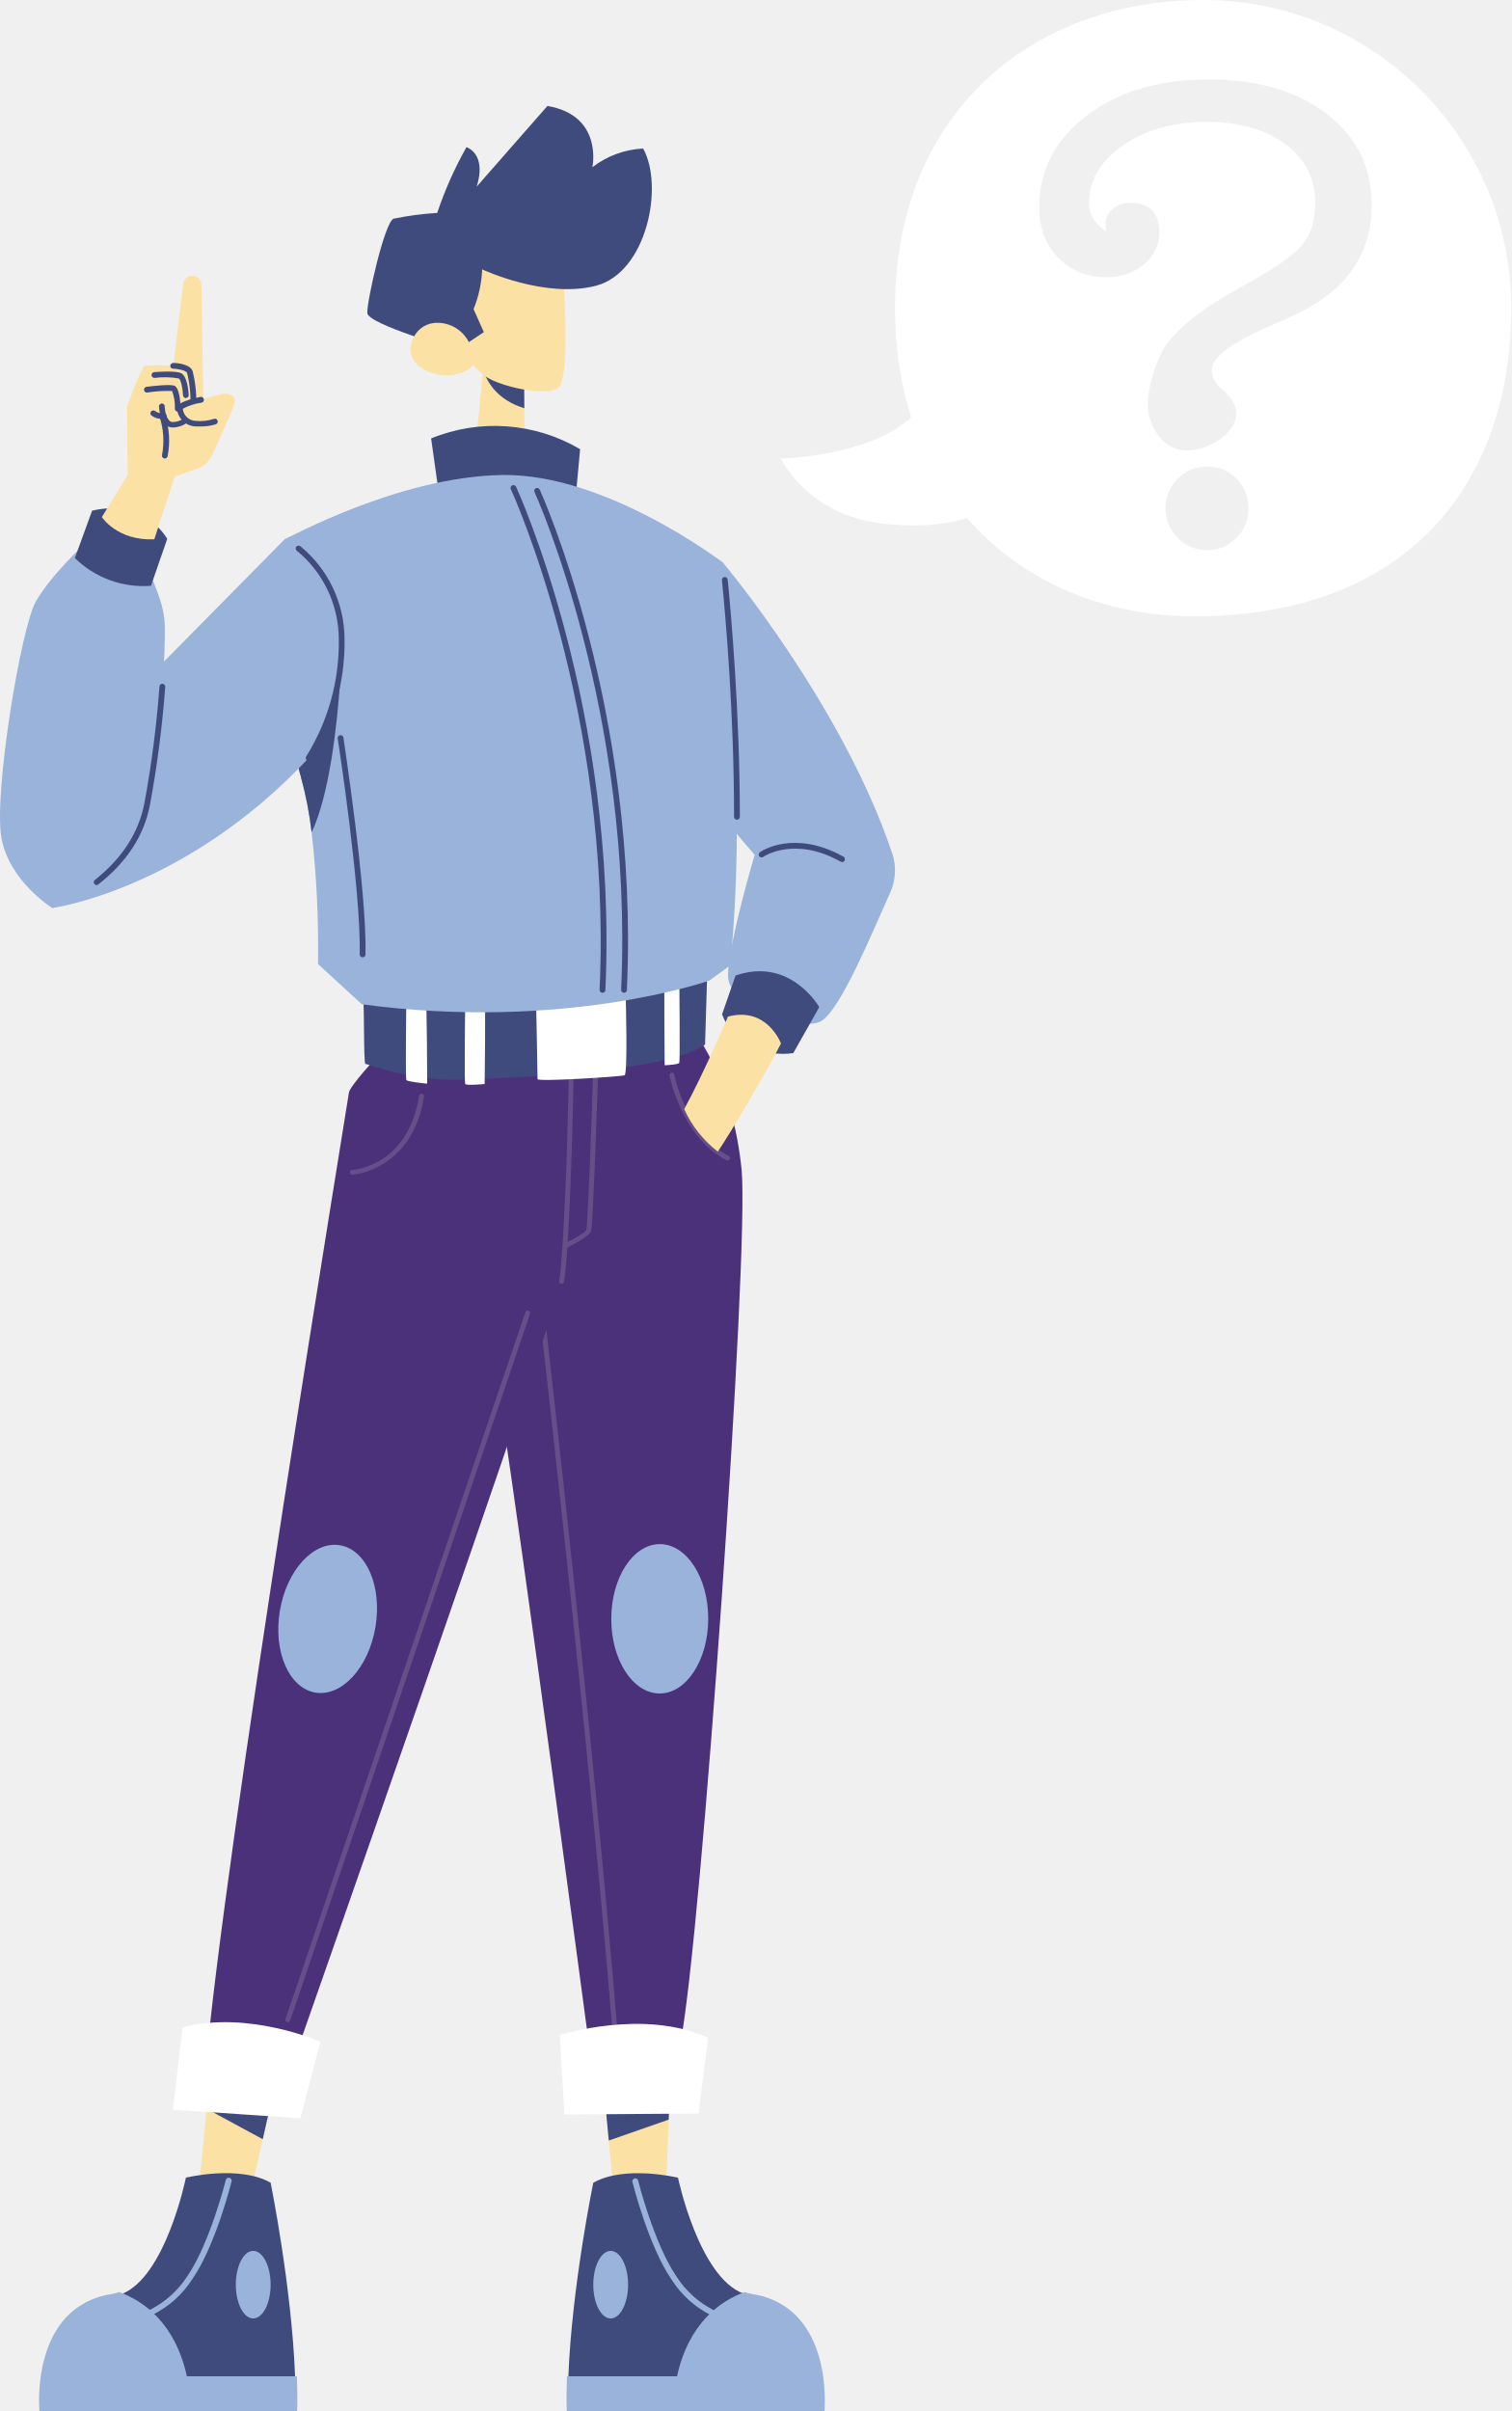
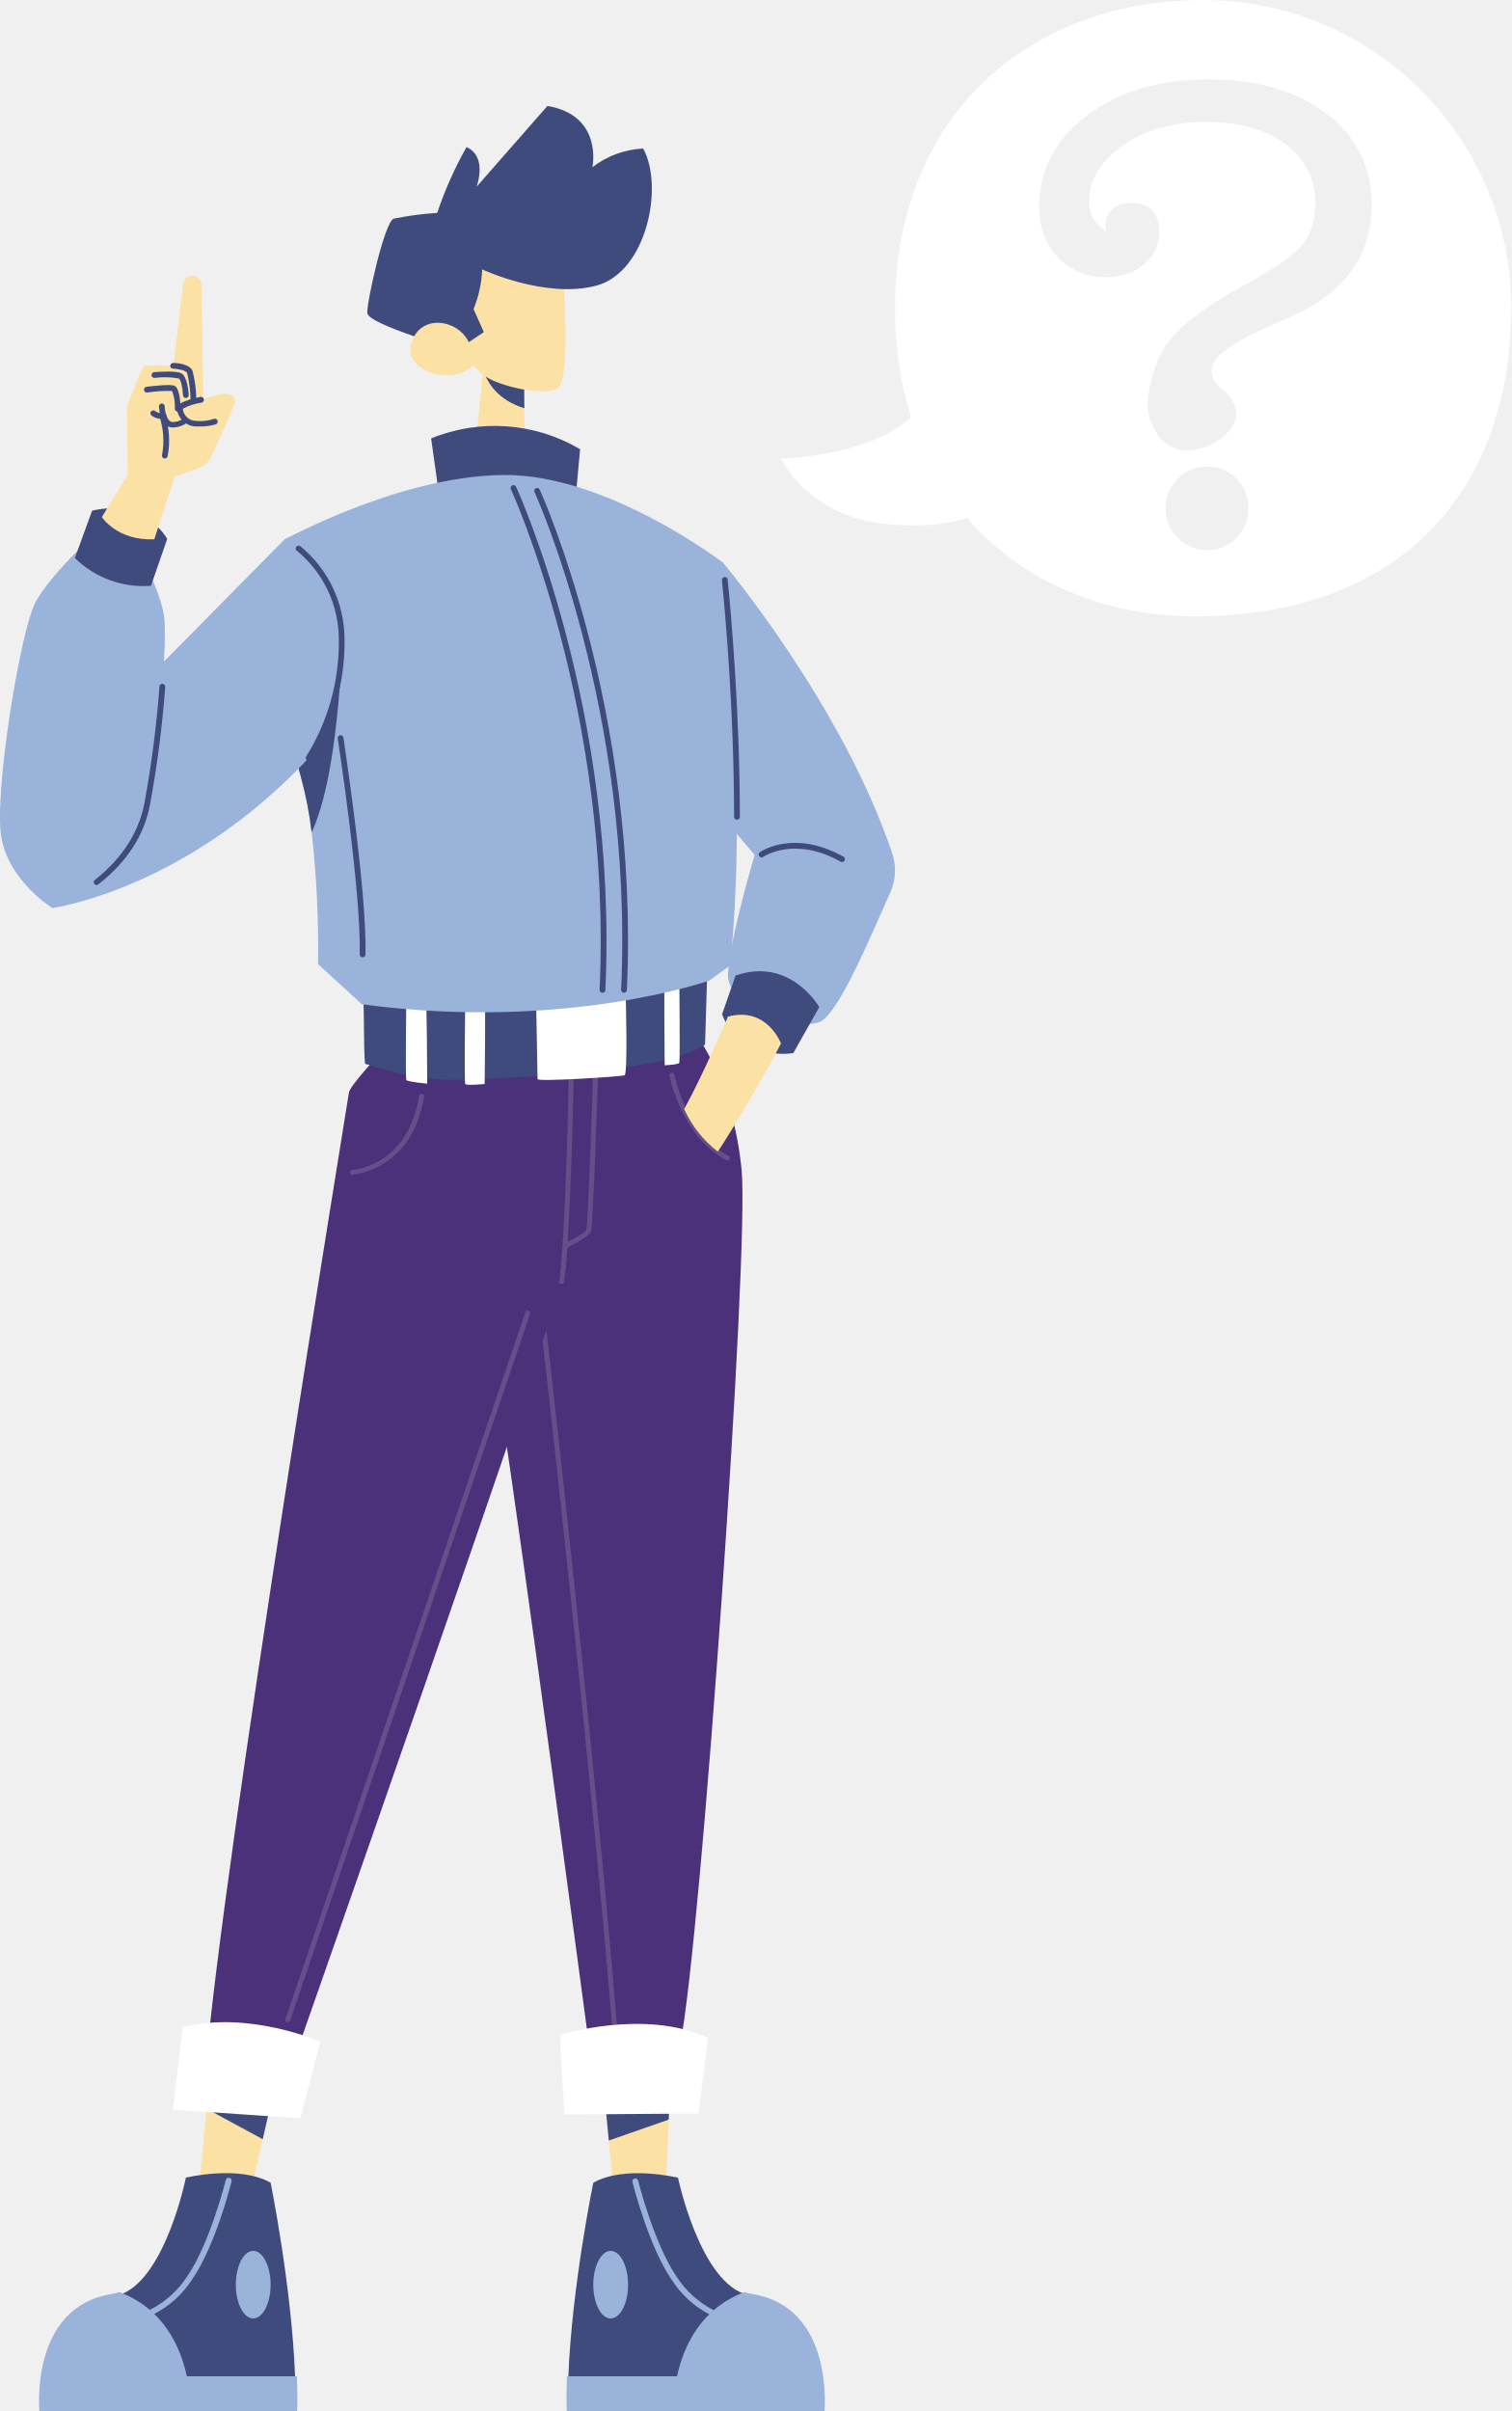
<svg xmlns="http://www.w3.org/2000/svg" viewBox="28 -74.097 472.743 754.097">
  <polygon class="cls-6" points="237.839 571.525 237.174 588.864 236.258 612.852 220.087 612.852 218.434 595.405 216.044 570.177 237.839 571.525" style="fill: rgb(251, 225, 164);" />
  <polygon class="cls-1" points="237.839 571.525 237.174 588.864 218.434 595.405 216.044 570.177 237.839 571.525" style="fill: #404b7d;" />
  <path class="cls-1" d="M 206.089 679.191 L 285.383 679.425 C 285.383 679.425 288.69 647.908 262.851 643.865 C 262.073 643.74 261.31 643.542 260.569 643.272 C 246.59 638.116 240.085 607.03 240.085 607.03 C 240.085 607.03 223.465 602.988 213.582 608.612 C 213.582 608.612 206.88 641.134 205.802 669.021 C 205.64 672.74 205.982 675.723 206.089 679.191 Z" style="fill: #404b7d;" />
  <path class="cls-2" d="M 250.741 650.029 C 250.627 650.05 250.512 650.05 250.399 650.029 C 245.366 647.509 241.113 643.671 238.091 638.924 C 230.904 628.467 226.034 609.133 225.836 608.378 C 225.671 607.686 226.316 607.075 226.997 607.277 C 227.313 607.37 227.556 607.625 227.633 607.947 C 227.633 608.144 232.611 627.712 239.636 637.972 C 242.459 642.36 246.38 645.934 251.01 648.34 C 251.626 648.652 251.673 649.516 251.095 649.894 C 250.987 649.964 250.866 650.009 250.741 650.029 Z" style="fill: rgb(154, 179, 218);" />
  <path class="cls-2" d="M 205.281 680 L 285.905 680 C 285.905 680 289.049 647.441 263.211 643.398 C 262.433 643.272 261.669 643.075 260.929 642.805 C 253.418 645.554 243.481 652.364 239.78 669.147 L 205.353 669.147 C 205.209 672.884 205.173 676.532 205.281 680 Z" style="fill: rgb(154, 179, 218);" />
  <ellipse class="cls-2" cx="219.027" cy="640.487" rx="5.444" ry="10.565" style="fill: rgb(154, 179, 218);" />
  <path class="cls-3" d="M 212.073 564.194 C 212.073 564.194 191.122 406.971 184.527 365.033 C 184.527 365.033 175.543 233.272 209.683 230.864 C 243.823 228.456 257.604 266.208 259.994 291.956 C 262.384 317.705 247.416 531.528 240.822 565.074 L 212.073 564.194 Z" style="fill: #4b317a;" />
  <path class="cls-6" d="M 255.736 288.848 C 255.617 288.876 255.495 288.876 255.376 288.848 C 241.289 281.66 237.606 263.045 237.408 262.255 C 237.36 261.662 237.97 261.239 238.51 261.493 C 238.705 261.586 238.855 261.759 238.917 261.967 C 238.917 262.147 242.619 280.546 256.041 287.482 C 256.512 287.845 256.411 288.582 255.862 288.808 C 255.82 288.824 255.779 288.839 255.736 288.848 Z" style="fill: #654f89;" />
-   <ellipse class="cls-4" cx="283.77" cy="330.75" rx="23.359" ry="15.165" transform="matrix(0.002269, -0.999997, 0.999997, 0.002269, -97.01647, 715.2386)" style="fill: rgb(154, 179, 218);" />
  <path class="cls-6" d="M 220.464 562.864 C 220.063 562.866 219.729 562.562 219.691 562.164 C 212.145 470.256 197.375 342.016 197.231 340.722 C 197.103 340.142 197.653 339.641 198.221 339.82 C 198.535 339.921 198.753 340.212 198.758 340.543 C 198.902 341.818 213.672 470.094 221.219 562.02 C 221.249 562.44 220.938 562.809 220.518 562.846 L 220.464 562.864 Z" style="fill: #654f89;" />
  <path class="cls-4" d="M 203.089 562.397 C 203.089 562.397 229.448 554.006 249.501 563.296 L 246.5 586.96 L 204.58 587.265 L 203.089 562.397 Z" style="fill: #fff;" />
  <path class="cls-6" d="M 199.585 318.711 C 198.99 318.729 198.6 318.097 198.882 317.572 C 198.968 317.412 199.109 317.286 199.279 317.22 C 204.85 314.902 211.067 311.685 211.408 310.517 C 211.893 308.828 212.989 278.821 213.618 259.056 C 213.605 258.62 213.974 258.269 214.409 258.302 C 214.836 258.311 215.174 258.665 215.163 259.092 C 215.002 264.159 213.564 308.667 212.881 310.949 C 212.199 313.231 202.729 317.435 199.854 318.621 C 199.772 318.668 199.68 318.698 199.585 318.711 Z" style="fill: #654f89;" />
  <path class="cls-3" d="M 146.345 255.966 C 146.345 255.966 137.361 265.633 137.145 267.645 C 136.929 269.658 97.615 508.205 92.224 574.077 L 118.584 574.077 C 118.584 574.077 201.831 336.895 203.628 326.707 C 205.424 316.519 207.221 257.224 206.628 240.459 C 206.035 223.695 163.864 225.941 146.345 255.966 Z" style="fill: #4b317a;" />
  <path class="cls-6" d="M 203.7 327.48 L 203.556 327.48 C 203.134 327.406 202.851 327.003 202.927 326.581 C 204.292 318.873 205.748 281.067 205.999 255.534 C 205.965 255.094 206.332 254.728 206.772 254.762 C 207.193 254.771 207.527 255.114 207.527 255.534 C 207.311 278.426 205.91 318.424 204.436 326.833 C 204.377 327.196 204.068 327.467 203.7 327.48 Z" style="fill: #654f89;" />
  <path class="cls-6" d="M 138.259 293.34 C 137.664 293.34 137.292 292.697 137.591 292.181 C 137.727 291.942 137.982 291.795 138.259 291.795 C 138.96 291.795 155.652 290.411 159.102 268.633 C 159.158 268.206 159.559 267.911 159.983 267.987 C 160.405 268.051 160.694 268.445 160.63 268.867 C 157.036 291.902 138.546 293.304 138.349 293.322 L 138.259 293.34 Z" style="fill: #654f89;" />
  <path class="cls-6" d="M 118.045 558.372 L 117.793 558.372 C 117.394 558.236 117.177 557.804 117.308 557.402 L 192.326 336.392 C 192.473 335.815 193.188 335.614 193.614 336.031 C 193.844 336.255 193.912 336.6 193.781 336.895 L 118.763 557.905 C 118.639 558.191 118.357 558.376 118.045 558.372 Z" style="fill: #654f89;" />
-   <ellipse class="cls-4" cx="225.94" cy="330.75" rx="23.359" ry="15.165" transform="matrix(0.16367, -0.986515, 0.986515, 0.16367, -232.7732, 601.0133)" style="fill: rgb(154, 179, 218);" />
  <polygon class="cls-6" points="115.799 570.177 110.192 594.992 106.15 612.852 89.978 612.852 92.637 585.486 94.003 571.525 115.799 570.177" style="fill: rgb(251, 225, 164);" />
  <polygon class="cls-1" points="94.003 571.525 115.799 570.177 110.192 594.992 92.637 585.486 94.003 571.525" style="fill: #404b7d;" />
  <path class="cls-1" d="M 119.949 678.886 L 41.446 679.335 C 41.446 679.335 37.385 648.34 63.241 644.297 C 64.124 644.104 64.99 643.84 65.829 643.506 C 79.808 638.349 86.151 607.012 86.151 607.012 C 86.151 607.012 102.772 602.97 112.654 608.594 C 112.654 608.594 119.213 640.937 120.291 668.895 C 120.434 672.633 120.057 675.418 119.949 678.886 Z" style="fill: #404b7d;" />
  <path class="cls-2" d="M 75.478 650.029 C 74.786 650.16 74.211 649.493 74.443 648.828 C 74.551 648.521 74.815 648.293 75.136 648.232 C 79.824 645.819 83.79 642.212 86.636 637.774 C 93.644 627.586 98.585 607.947 98.639 607.749 C 98.804 607.057 99.658 606.806 100.173 607.295 C 100.412 607.521 100.513 607.859 100.436 608.18 C 100.238 609.007 95.369 628.341 88.181 638.726 C 85.161 643.474 80.906 647.312 75.873 649.831 C 75.76 649.928 75.623 649.996 75.478 650.029 Z" style="fill: rgb(154, 179, 218);" />
  <path class="cls-2" d="M 120.956 680 L 40.332 680 C 40.332 680 37.187 647.441 63.026 643.398 C 63.804 643.272 64.567 643.075 65.308 642.805 C 72.818 645.554 82.755 652.364 86.456 669.147 L 120.884 669.147 C 121.027 672.884 121.063 676.532 120.956 680 Z" style="fill: rgb(154, 179, 218);" />
  <ellipse class="cls-2" cx="107.21" cy="640.487" rx="5.444" ry="10.565" style="fill: rgb(154, 179, 218);" />
  <path class="cls-4" d="M 85.109 559.989 L 82.108 585.756 L 121.944 588.451 L 128.233 564.499 C 128.233 564.499 105.772 554.599 85.109 559.989 Z" style="fill: #fff;" />
  <path class="cls-2" d="M 254.155 101.888 C 254.155 101.888 291.295 145.946 307.089 192.771 C 308.442 196.798 308.223 201.188 306.478 205.062 C 301.088 216.939 291.025 241.663 284.916 245.257 C 278.807 248.85 255.269 241.357 255.718 230.577 C 256.167 219.796 264.073 193.292 264.073 193.292 C 264.073 193.292 242.96 169.035 227.238 147.024 C 211.516 125.013 228.55 83.686 254.155 101.888 Z" style="fill: rgb(154, 179, 218);" />
  <path class="cls-1" d="M 291.439 195.538 C 291.282 195.542 291.128 195.504 290.99 195.431 C 276.525 187.273 266.894 193.813 266.786 193.885 C 266.24 194.309 265.439 193.982 265.345 193.298 C 265.298 192.946 265.46 192.599 265.762 192.412 C 266.193 192.106 276.435 185.225 291.87 193.867 C 292.465 194.219 292.456 195.084 291.852 195.423 C 291.726 195.495 291.584 195.535 291.439 195.538 Z" style="fill: #404b7d;" />
  <path class="cls-1" d="M 258.09 231.026 L 253.867 243.154 C 255.464 247.49 258.686 251.035 262.851 253.037 C 266.934 255.177 271.589 255.964 276.148 255.283 L 284.269 240.908 C 284.269 240.908 275.303 225.042 258.09 231.026 Z" style="fill: #404b7d;" />
  <path class="cls-6" d="M 272.303 252.282 C 267.631 261.464 256.131 280.888 252.537 286.099 C 247.99 282.602 244.378 278.034 242.026 272.802 C 248.135 261.644 255.718 243.873 255.718 243.873 C 267.954 240.603 272.303 252.282 272.303 252.282 Z" style="fill: rgb(251, 225, 164);" />
  <polygon class="cls-6" points="192.164 74.935 175.885 74.468 179.119 41.586 179.245 40.22 191.93 42.125 192.02 53.679 192.164 74.935" style="fill: rgb(251, 225, 164);" />
  <path class="cls-1" d="M 192.02 53.589 C 183.791 51.055 180.449 45.755 179.119 41.496 L 179.245 40.13 L 191.93 42.035 L 192.02 53.589 Z" style="fill: #404b7d;" />
  <path class="cls-1" d="M 141.403 236.65 C 142.086 236.65 141.637 258.661 142.302 258.661 C 142.967 258.661 157.359 264.285 172.632 263.602 C 187.905 262.919 235.521 261.59 248.548 252.606 L 249.231 230.145 C 215.073 241.429 179.137 242.795 141.403 236.65 Z" style="fill: #404b7d;" />
  <path class="cls-4" d="M 195.722 240.261 C 195.722 240.261 196.171 262.524 196.153 263.423 C 196.135 264.321 222.351 262.632 223.375 262.219 C 224.399 261.805 223.752 238.411 223.752 238.411 C 223.752 238.411 213.726 239.668 195.722 240.261 Z" style="fill: rgb(255, 255, 255);" />
  <path class="cls-4" d="M 155.113 237.315 C 155.113 237.315 154.772 263.153 155.113 263.71 C 155.455 264.267 161.636 264.842 161.636 264.842 C 161.636 264.842 161.528 237.548 161.187 237.44 C 160.845 237.333 155.67 236.524 155.113 237.315 Z" style="fill: rgb(255, 255, 255);" />
  <path class="cls-4" d="M 173.531 238.554 C 173.531 238.554 173.189 264.393 173.531 264.95 C 173.872 265.507 179.604 264.95 179.604 264.95 C 179.604 264.95 179.945 238.788 179.604 238.68 C 179.263 238.572 174.088 237.764 173.531 238.554 Z" style="fill: rgb(255, 255, 255);" />
  <path class="cls-4" d="M 240.499 231.906 C 240.499 231.906 240.75 257.691 240.499 258.302 C 240.247 258.913 235.917 259.092 235.917 259.092 C 235.917 259.092 235.665 232.966 235.917 232.805 C 236.168 232.643 240.067 231.205 240.499 231.906 Z" style="fill: rgb(255, 255, 255);" />
  <path class="cls-1" d="M 162.858 63.022 C 178.07 56.812 195.308 58.063 209.467 66.4 L 208.12 81.008 L 165.786 83.811 L 162.858 63.022 Z" style="fill: #404b7d;" />
  <path class="cls-2" d="M 256.401 227.881 L 249.896 232.589 C 249.896 232.589 204.742 248.545 141.188 240.01 L 127.478 227.432 C 127.708 213.681 127.041 199.93 125.484 186.267 C 124.799 180.366 123.663 174.528 122.088 168.801 C 122.088 168.676 122.088 168.532 121.962 168.37 C 119.554 159.799 118.368 146.575 117.649 133.655 C 117.146 123.324 117.02 113.208 117.02 105.823 C 117.02 98.941 117.146 94.467 117.146 94.467 C 117.829 94.467 152.634 74.935 185.21 74.468 C 217.787 74.001 254.155 101.888 254.155 101.888 C 254.155 101.888 262.24 172.18 256.401 227.881 Z" style="fill: rgb(154, 179, 218);" />
  <path class="cls-1" d="M 258.521 182.278 C 258.025 182.278 257.622 181.875 257.622 181.379 C 257.622 148.821 254.963 118.76 253.831 107.368 C 253.779 106.87 254.142 106.426 254.64 106.38 C 255.134 106.338 255.572 106.696 255.628 107.188 C 256.76 118.616 259.401 148.731 259.437 181.379 C 259.437 181.875 259.035 182.278 258.539 182.278 L 258.521 182.278 Z" style="fill: #404b7d;" />
  <path class="cls-1" d="M 134.36 139.531 C 133.443 152.468 131.144 174.246 125.484 186.249 C 124.799 180.348 123.663 174.51 122.088 168.784 C 122.088 168.658 122.088 168.514 121.962 168.352 C 119.554 159.781 118.368 146.557 117.649 133.638 C 117.146 123.306 117.02 113.19 117.02 105.805 C 121.403 109.131 125.214 113.148 128.305 117.7 C 132.777 124.062 134.917 131.774 134.36 139.531 Z" style="fill: #404b7d;" />
  <path class="cls-1" d="M 216.421 236.416 C 215.925 236.396 215.539 235.978 215.559 235.482 C 219.548 148.21 188.103 79.589 187.798 78.906 C 187.507 78.277 188.006 77.569 188.698 77.632 C 189.018 77.661 189.298 77.859 189.433 78.151 C 189.756 78.834 221.38 147.868 217.373 235.572 C 217.345 236.068 216.917 236.447 216.421 236.416 Z" style="fill: #404b7d;" />
  <path class="cls-1" d="M 223.159 236.416 C 222.663 236.396 222.277 235.978 222.297 235.482 C 226.286 148.246 195.506 80.469 195.201 79.804 C 194.909 79.176 195.409 78.468 196.101 78.531 C 196.421 78.559 196.701 78.757 196.836 79.05 C 197.141 79.733 228.1 147.868 224.094 235.572 C 224.065 236.06 223.65 236.436 223.159 236.416 Z" style="fill: #404b7d;" />
  <path class="cls-1" d="M 141.403 225.33 C 140.908 225.321 140.512 224.909 140.523 224.413 C 140.972 204.361 133.713 157.356 133.641 156.889 C 133.537 156.197 134.222 155.652 134.872 155.907 C 135.174 156.028 135.389 156.297 135.438 156.619 C 135.438 157.086 142.787 204.253 142.338 224.449 C 142.329 224.952 141.907 225.35 141.403 225.33 Z" style="fill: #404b7d;" />
  <path class="cls-2" d="M 117.146 94.467 L 65.487 146.808 L 44.375 209.913 C 44.375 209.913 85.935 204.307 124.567 162.98 C 131.53 151.892 135.118 139.019 134.899 125.929 C 134.926 113.049 128.184 101.102 117.146 94.467 Z" style="fill: rgb(154, 179, 218);" />
  <path class="cls-1" d="M 124.549 163.878 C 123.857 163.882 123.421 163.136 123.764 162.534 C 123.778 162.509 123.794 162.484 123.812 162.459 C 130.633 151.509 134.164 138.829 133.983 125.929 C 133.983 115.13 129.127 104.903 120.758 98.078 C 120.269 97.588 120.494 96.754 121.162 96.576 C 121.412 96.51 121.676 96.553 121.89 96.695 C 130.676 103.859 135.776 114.593 135.779 125.929 C 135.943 139.206 132.281 152.249 125.232 163.501 C 125.074 163.724 124.822 163.864 124.549 163.878 Z" style="fill: #404b7d;" />
  <path class="cls-2" d="M 55.156 95.365 C 55.156 95.365 43.925 105.697 39.218 114.016 C 34.51 122.335 25.975 174.21 28.437 187.92 C 30.898 201.63 44.375 209.913 44.375 209.913 C 44.375 209.913 69.53 200.48 74.022 177.354 C 78.514 154.229 80.096 126.145 79.413 119.407 C 78.73 112.669 73.573 102.57 73.573 102.57 L 55.156 95.365 Z" style="fill: rgb(154, 179, 218);" />
  <path class="cls-1" d="M 58.228 202.726 C 57.536 202.722 57.109 201.971 57.457 201.374 C 57.513 201.279 57.585 201.195 57.671 201.126 C 66.17 194.406 71.363 186.374 73.142 177.265 C 75.39 165.141 76.973 152.905 77.885 140.609 C 77.914 140.108 78.356 139.731 78.856 139.783 C 79.353 139.82 79.724 140.257 79.682 140.753 C 78.766 153.103 77.178 165.393 74.921 177.57 C 73.124 187.111 67.733 195.538 58.749 202.51 C 58.604 202.636 58.42 202.711 58.228 202.726 Z" style="fill: #404b7d;" />
  <path class="cls-1" d="M 56.809 85.626 L 51.418 100.45 C 57.73 106.644 66.409 109.808 75.226 109.129 L 80.311 94.449 C 80.311 94.449 73.429 81.745 56.809 85.626 Z" style="fill: #404b7d;" />
  <path class="cls-6" d="M 91.649 53.93 L 82.557 75.259 L 76.268 94.574 C 64.697 95.131 59.863 87.621 59.863 87.621 L 67.949 74.468 L 67.733 53.14 C 67.733 53.14 72.225 40.67 73.232 40.328 C 76.222 40.08 79.226 40.08 82.216 40.328 L 85.324 14.669 C 85.511 13.103 86.94 11.989 88.505 12.19 C 89.912 12.36 90.977 13.541 91.002 14.957 L 91.649 53.93 Z" style="fill: rgb(251, 225, 164);" />
  <path class="cls-1" d="M 82.324 59.59 C 82.054 59.612 81.785 59.612 81.515 59.59 C 78.083 59.033 77.76 53.625 77.724 53.014 C 77.724 52.322 78.473 51.891 79.071 52.236 C 79.35 52.396 79.521 52.692 79.521 53.014 C 79.521 54.2 80.096 57.614 81.803 57.901 C 84.368 57.993 86.686 56.383 87.499 53.948 C 87.777 50.123 87.45 46.279 86.528 42.556 C 86.223 41.766 83.725 41.245 82.108 41.209 C 81.612 41.189 81.226 40.77 81.246 40.274 C 81.307 39.798 81.7 39.433 82.18 39.412 C 83.042 39.412 87.391 39.681 88.235 41.927 C 89.265 45.981 89.617 50.175 89.277 54.343 C 88.291 57.378 85.513 59.475 82.324 59.59 Z" style="fill: #404b7d;" />
  <path class="cls-1" d="M 79.557 69.311 L 79.413 69.311 C 78.92 69.228 78.59 68.761 78.676 68.269 C 79.438 64.292 79.185 60.19 77.939 56.338 C 77.684 55.695 78.22 55.015 78.904 55.116 C 79.222 55.163 79.492 55.375 79.61 55.673 C 80.989 59.831 81.273 64.274 80.437 68.574 C 80.36 69 79.99 69.309 79.557 69.311 Z" style="fill: #404b7d;" />
  <path class="cls-1" d="M 78.514 56.913 C 77.377 56.92 76.27 56.546 75.37 55.853 C 74.843 55.404 75.002 54.554 75.654 54.324 C 75.957 54.216 76.293 54.279 76.538 54.487 C 77.257 55.014 78.157 55.227 79.035 55.08 C 79.727 54.976 80.272 55.66 80.017 56.311 C 79.896 56.613 79.627 56.828 79.305 56.877 C 79.043 56.907 78.779 56.92 78.514 56.913 Z" style="fill: #404b7d;" />
  <path class="cls-1" d="M 83.599 54.649 C 83.111 54.649 82.71 54.257 82.701 53.768 C 82.798 51.871 82.5 49.974 81.821 48.198 C 79.23 48.11 76.637 48.274 74.076 48.683 C 73.384 48.773 72.854 48.081 73.122 47.436 C 73.248 47.138 73.521 46.928 73.843 46.887 C 75.532 46.671 81.138 46.006 82.539 46.545 C 83.941 47.084 84.444 50.768 84.498 53.732 C 84.509 54.228 84.113 54.64 83.617 54.649 L 83.599 54.649 Z" style="fill: #404b7d;" />
  <path class="cls-1" d="M 86.151 50.408 C 85.668 50.408 85.272 50.027 85.252 49.546 C 85.163 47.336 84.588 44.623 83.923 44.281 C 81.438 43.834 78.897 43.773 76.394 44.101 C 75.702 44.164 75.203 43.455 75.494 42.824 C 75.63 42.531 75.911 42.333 76.232 42.305 C 77.346 42.215 83.042 41.766 84.767 42.682 C 86.492 43.598 86.977 48.072 87.031 49.456 C 87.051 49.952 86.665 50.371 86.169 50.39 L 86.151 50.408 Z" style="fill: #404b7d;" />
  <path class="cls-6" d="M 84.246 53.247 C 84.537 55.335 85.842 57.145 87.732 58.081 C 84.509 60.397 82.207 63.775 81.228 67.622 C 79.431 74.252 81.012 75.492 81.012 75.492 L 89.852 72.455 C 91.743 71.81 93.286 70.421 94.129 68.61 C 96.483 63.507 101.208 53.193 101.46 51.684 C 101.801 49.672 99.322 48.432 96.519 49.33 C 93.716 50.229 84.462 52.241 84.246 53.247 Z" style="fill: rgb(251, 225, 164);" />
  <path class="cls-1" d="M 90.625 59.285 C 90.14 59.315 89.655 59.315 89.17 59.285 C 86.013 59.148 83.484 56.62 83.348 53.463 C 83.317 53.235 83.375 53.003 83.51 52.816 C 83.707 52.547 84.983 51.181 90.697 50.049 C 91.389 49.918 91.964 50.584 91.732 51.249 C 91.624 51.557 91.36 51.785 91.038 51.846 C 88.988 52.13 87.004 52.775 85.181 53.75 C 85.373 55.864 87.119 57.495 89.241 57.542 C 91.157 57.73 93.092 57.517 94.919 56.913 C 95.577 56.692 96.228 57.265 96.089 57.944 C 96.026 58.259 95.8 58.517 95.494 58.62 C 93.917 59.1 92.273 59.324 90.625 59.285 Z" style="fill: #404b7d;" />
  <path class="cls-6" d="M 167.152 29.475 C 167.152 29.475 175.381 40.4 179.73 43.544 C 184.078 46.689 198.309 49.995 202.496 47.3 C 206.682 44.605 204.149 11.669 204.149 11.669 C 204.149 11.669 193.062 -4.359 176.747 2.685 C 160.432 9.728 167.152 29.475 167.152 29.475 Z" style="fill: rgb(251, 225, 164);" />
  <path class="cls-1" d="M 214.481 15.262 C 198.597 19.449 178.831 10.159 178.831 10.159 C 178.657 14.429 177.746 18.635 176.136 22.593 L 179.352 29.781 L 171.051 35.315 C 171.051 35.315 143.057 27.391 142.895 23.797 C 142.733 20.204 148.285 -4.664 151.142 -5.707 C 155.634 -6.625 160.186 -7.225 164.762 -7.503 C 167.157 -14.642 170.226 -21.537 173.926 -28.095 C 180.449 -25.184 177.286 -16.254 177.088 -15.697 L 199.243 -40.96 C 216.762 -37.978 213.313 -21.806 213.313 -21.806 C 217.886 -25.319 223.42 -27.357 229.179 -27.646 C 235.737 -15.895 230.347 11.058 214.481 15.262 Z" style="fill: #404b7d;" />
  <path class="cls-6" d="M 175.13 33.985 C 173.38 29.371 168.78 26.48 163.864 26.906 C 160.658 27.218 157.945 29.409 156.964 32.476 C 152.921 42.664 171.932 47.444 177.035 38.765 L 175.13 33.985 Z" style="fill: rgb(251, 225, 164);" />
  <path d="M 301.096 89.219 C 279.658 85.452 272.303 69.311 272.303 69.311 C 272.303 69.311 299.875 68.723 313.021 56.42 C 309.743 46.149 307.966 34.739 307.966 22.291 C 307.966 -39.06 351.12 -74.097 404.354 -74.097 C 457.588 -74.097 500.743 -30.943 500.743 22.291 C 500.743 74.64 470.964 117.326 404.354 118.68 C 374.699 119.283 348.167 108.336 330.484 87.912 C 320.722 91.074 308.486 90.518 301.096 89.219 Z M 379.236 -28.595 C 386.293 -33.508 395.01 -35.964 405.387 -35.964 C 415.627 -35.964 423.859 -33.646 430.086 -29.011 C 436.312 -24.376 439.426 -18.253 439.426 -10.642 C 439.426 -4.969 437.973 -0.473 435.068 2.848 C 432.162 6.169 425.727 10.528 415.765 15.924 C 404.695 22.013 397.086 27.893 392.934 33.566 C 389.613 38.271 385.551 50.259 387.61 56.574 C 392.573 71.804 405.797 66.495 410.275 62.791 C 418.517 55.97 413.316 50.078 410.275 47.678 C 406.885 45.002 405.837 40.9 408.812 37.717 C 411.787 34.534 417.356 31.214 425.52 27.754 C 429.394 26.094 432.577 24.641 435.068 23.396 C 449.734 15.924 457.068 4.786 457.068 -10.02 C 457.068 -21.781 452.398 -31.26 443.058 -38.455 C 433.718 -45.649 421.369 -49.247 406.01 -49.247 C 390.513 -49.247 377.817 -45.477 367.924 -37.935 C 358.031 -30.395 353.084 -20.813 353.084 -9.19 C 353.084 -2.825 355.056 2.398 358.999 6.481 C 362.943 10.562 367.959 12.603 374.047 12.603 C 378.751 12.603 382.695 11.255 385.877 8.557 C 389.06 5.858 390.651 2.503 390.651 -1.51 C 390.651 -7.598 387.607 -10.642 381.519 -10.642 C 379.305 -10.642 377.471 -9.985 376.019 -8.67 C 374.565 -7.356 373.84 -5.731 373.84 -3.793 C 373.84 -2.963 373.909 -2.271 374.047 -1.718 C 370.449 -4.07 368.651 -7.044 368.651 -10.642 C 368.651 -17.699 372.179 -23.683 379.236 -28.595 Z M 414.782 94.117 C 417.273 91.557 418.517 88.478 418.517 84.88 C 418.517 81.283 417.273 78.204 414.782 75.645 C 412.291 73.085 409.247 71.804 405.649 71.804 C 402.051 71.804 398.973 73.085 396.413 75.645 C 393.854 78.204 392.573 81.283 392.573 84.88 C 392.573 88.478 393.854 91.557 396.413 94.117 C 398.973 96.676 402.051 97.956 405.649 97.956 C 409.247 97.956 412.291 96.676 414.782 94.117 Z" style="fill: rgb(255, 255, 255);" />
</svg>
